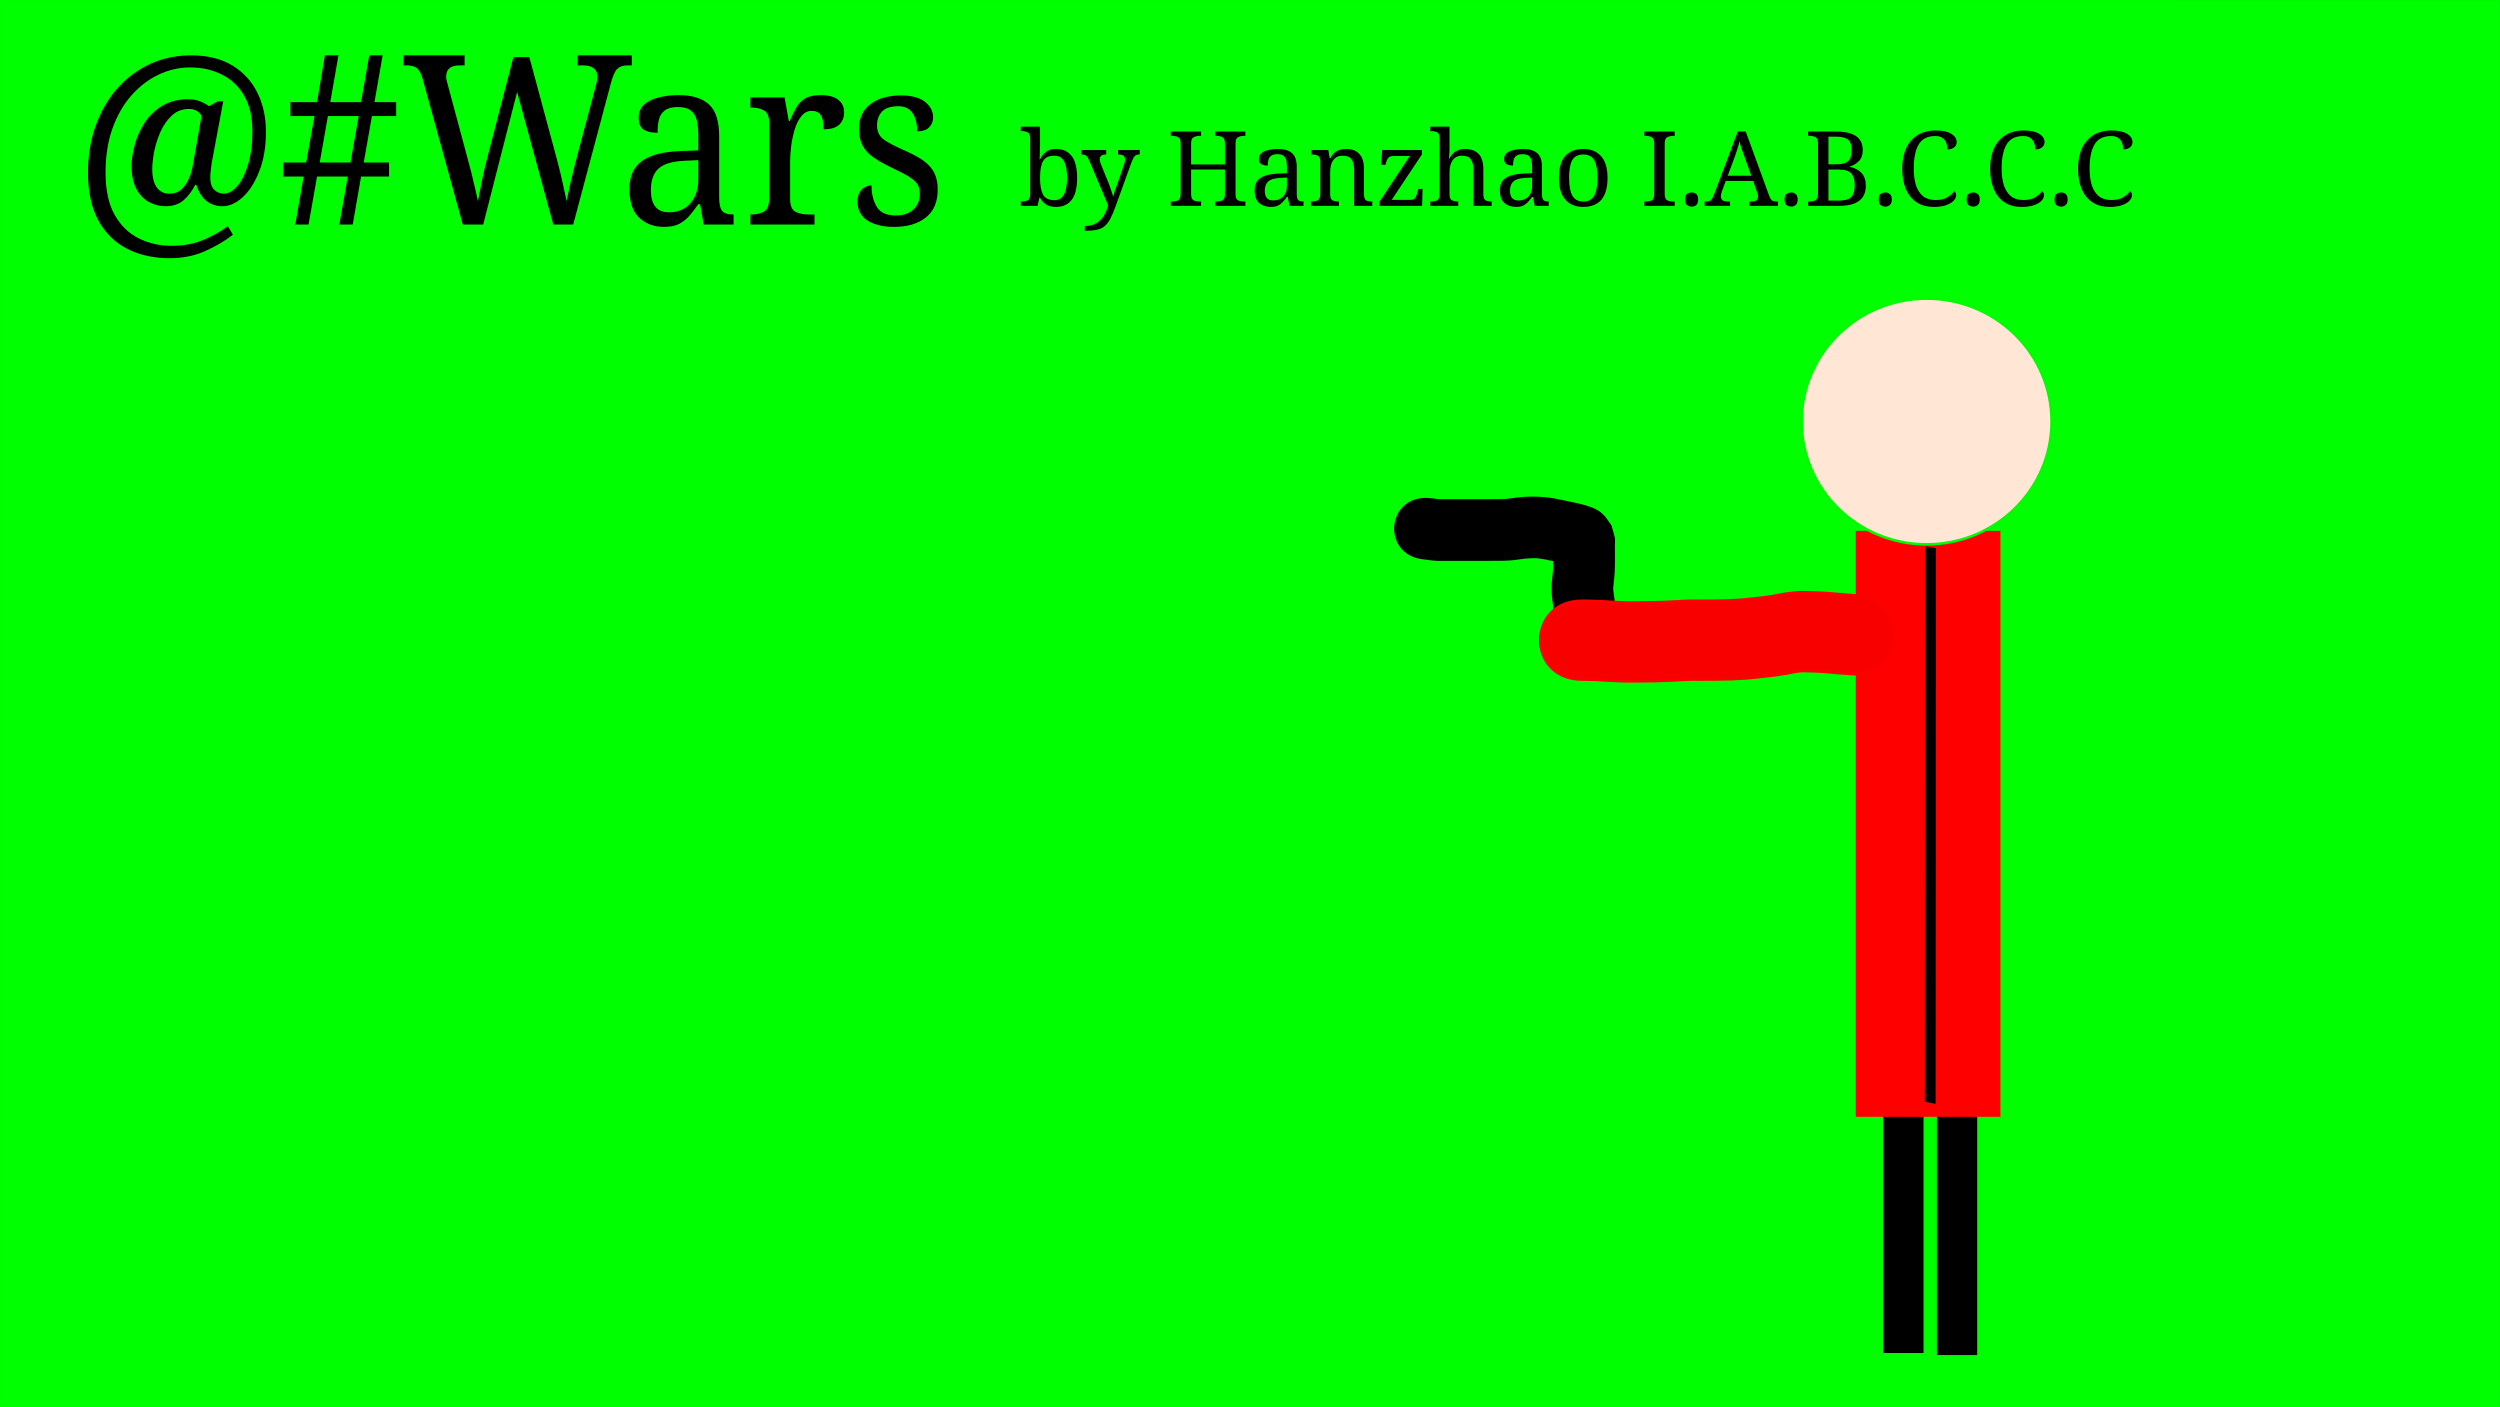
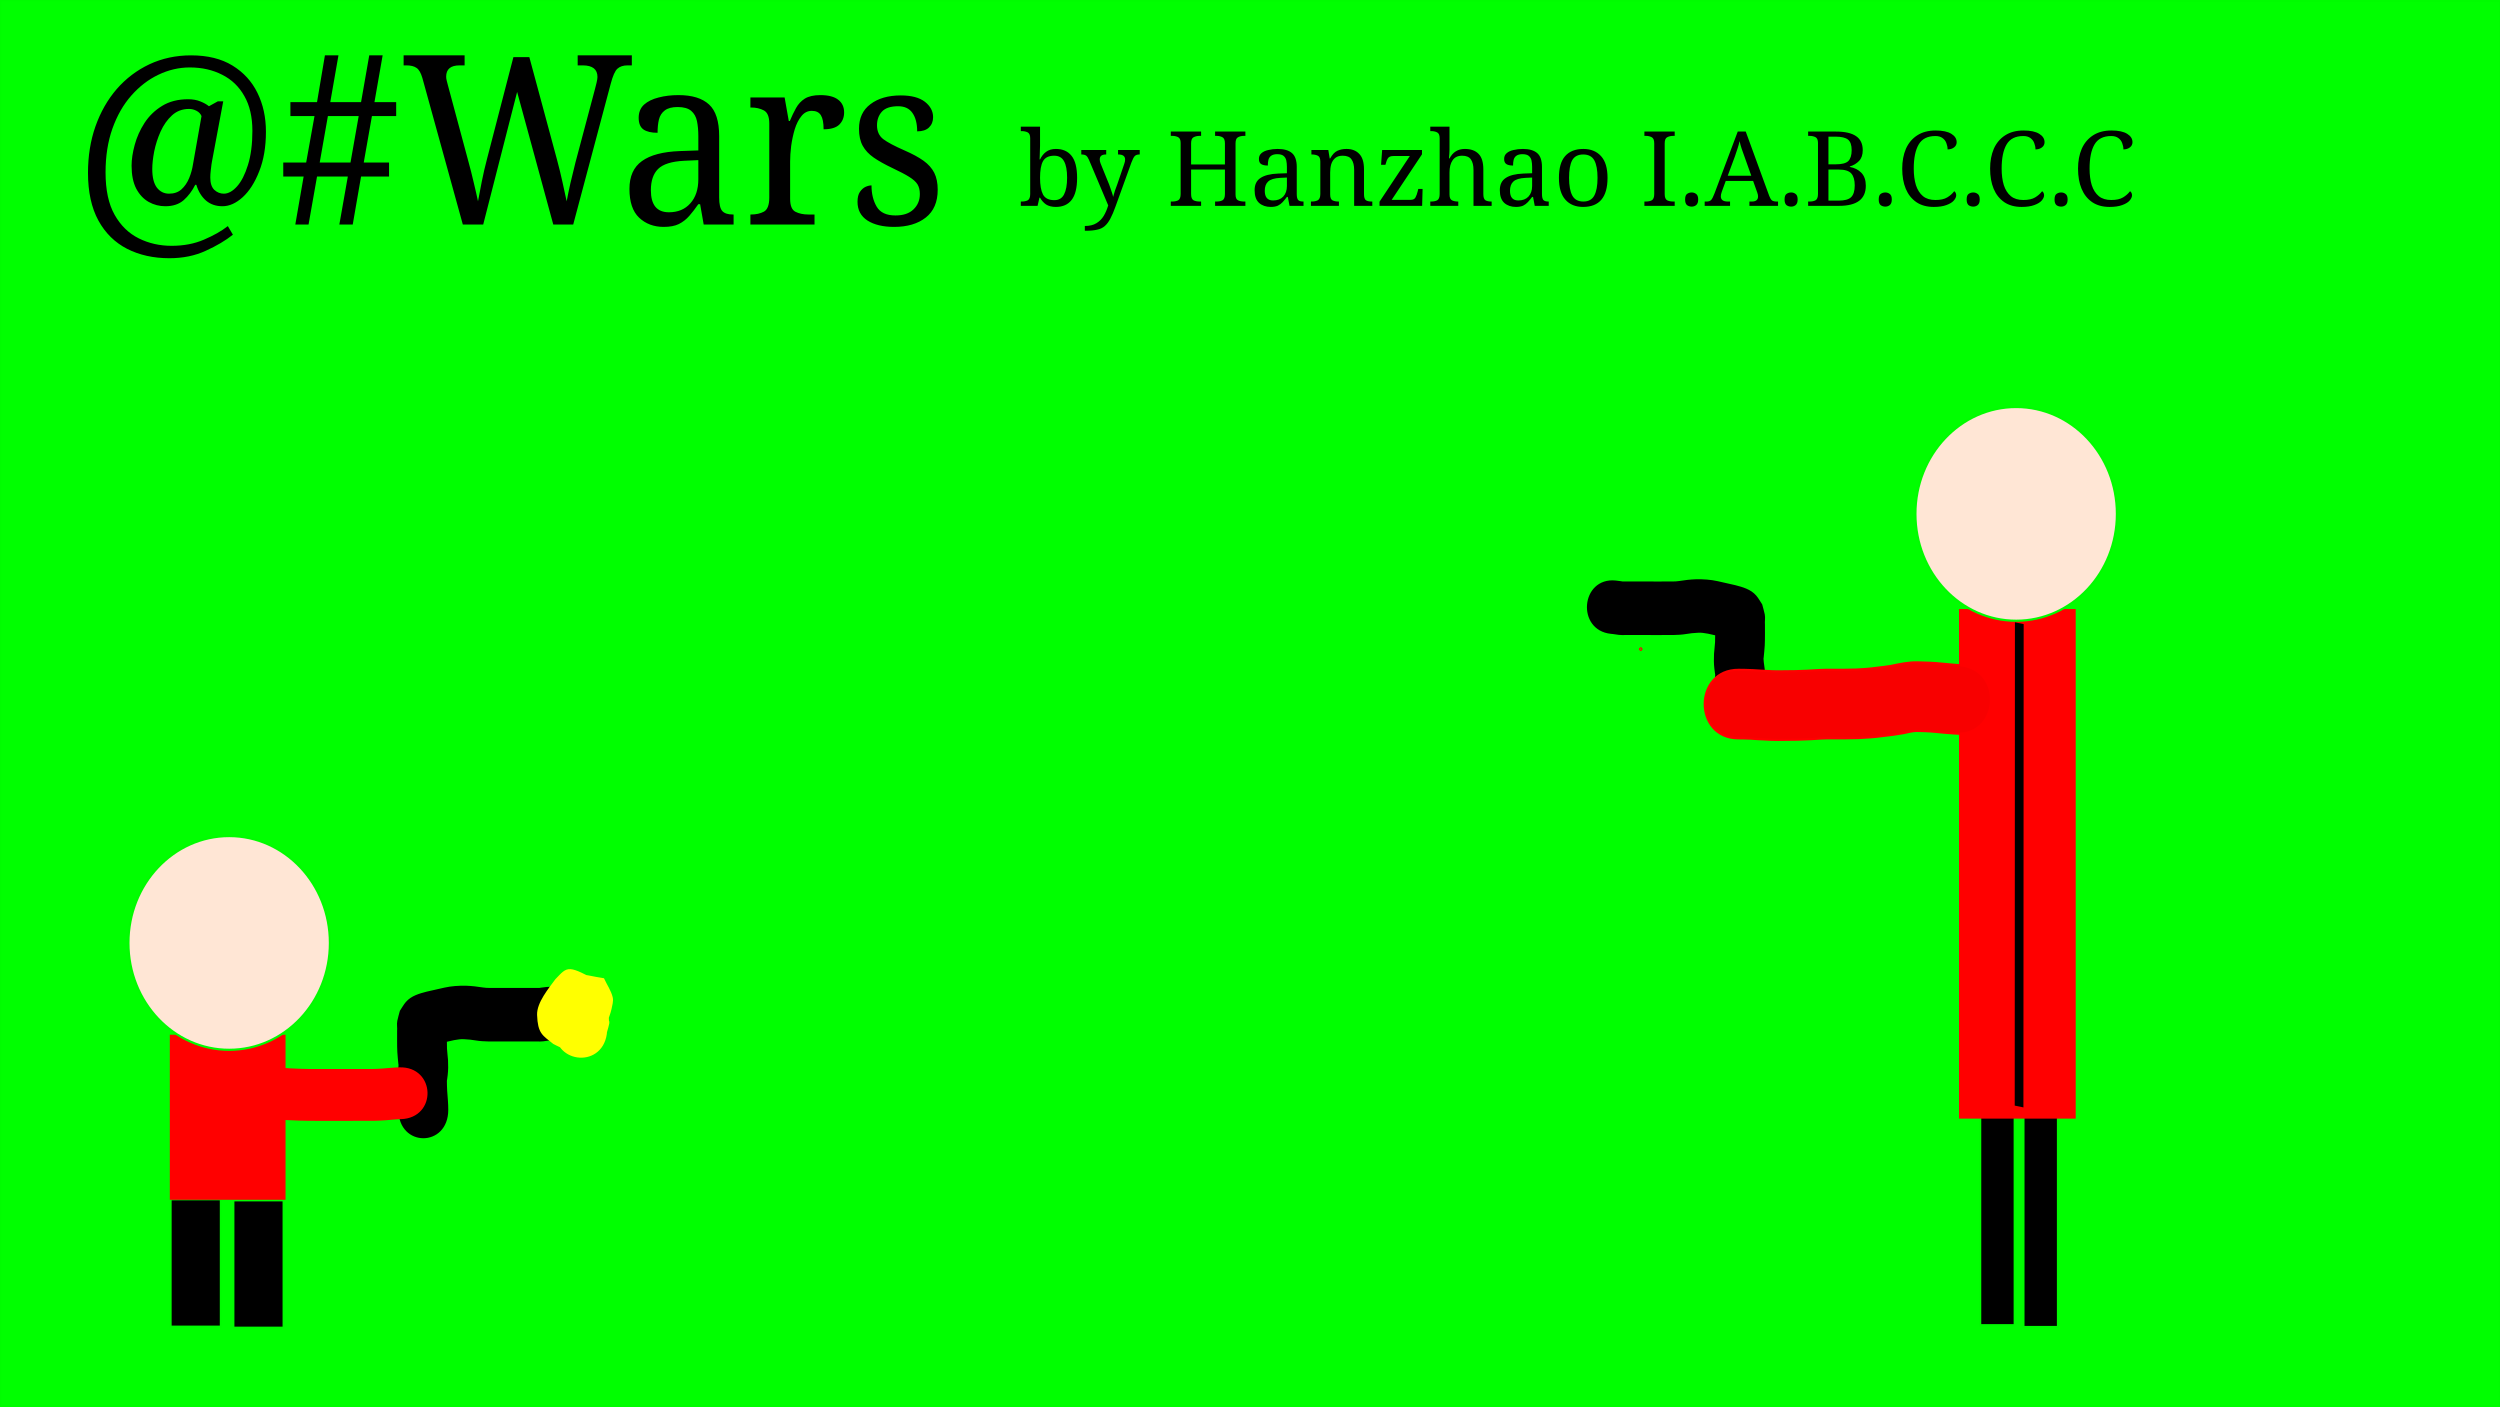
<svg xmlns="http://www.w3.org/2000/svg" width="960" height="540" viewBox="0 0 254 142.875" version="1.1" id="svg5">
  <defs id="defs2">
    </defs>
  <g id="layer1">
    <path style="fill:#00ff00;stroke:#00fc00;stroke-width:0.265px;stroke-linecap:butt;stroke-linejoin:miter;stroke-opacity:1" d="M 0.003,0.004 0.004,142.87 253.989,142.88 254.042,0.061 Z" id="path172" />
    <text xml:space="preserve" style="font-style:normal;font-variant:normal;font-weight:normal;font-stretch:normal;font-size:23.285px;line-height:1.25;font-family:Georgia;-inkscape-font-specification:Georgia;fill:#000000;fill-opacity:1;stroke:none;stroke-width:0.582" x="7.728" y="22.068" id="text5443" transform="scale(0.9673675,1.033733)">
      <tspan style="font-style:normal;font-variant:normal;font-weight:normal;font-stretch:normal;font-family:Georgia;-inkscape-font-specification:Georgia;stroke-width:0.582" x="7.728" y="22.068" id="tspan5445">@#Wars</tspan>
    </text>
    <text xml:space="preserve" style="font-style:normal;font-variant:normal;font-weight:normal;font-stretch:normal;font-size:10.583px;line-height:1.25;font-family:Georgia;-inkscape-font-specification:Georgia;fill:#000000;fill-opacity:1;stroke:none;stroke-width:0.265" x="103.528" y="20.914" id="text8415">
      <tspan id="tspan8413" style="font-style:normal;font-variant:normal;font-weight:normal;font-stretch:normal;font-family:Georgia;-inkscape-font-specification:Georgia;stroke-width:0.265" x="103.528" y="20.914">by Hanzhao I.A.B.C.C.C</tspan>
    </text>
-     <rect style="fill:#000000;stroke:#00fc00;stroke-width:0.265" id="rect20518" width="4.356" height="25.652" x="191.206" y="111.944" />
-     <rect style="fill:#000000;stroke:#00fc00;stroke-width:0.265" id="rect20518-3" width="4.356" height="25.652" x="196.658" y="112.154" />
-     <rect style="fill:#ff0000;stroke:#ff0000;stroke-width:0.265;stroke-opacity:1" id="rect20018" width="14.43" height="59.269" x="188.679" y="54.068" />
-     <ellipse style="fill:#ffe6d5;stroke:#00fc00;stroke-width:0.265" id="path19863" ry="12.484" rx="12.698" cy="42.823" cx="195.743" />
-     <path style="color:#000000;fill:#000000;stroke-width:2.051;-inkscape-stroke:none" d="m 195.587,55.486 -0.025,56.458 1.096,0.21 0.033,-56.455 z" id="path20155" />
-     <path style="fill:#000000;fill-opacity:1;stroke:#000000;stroke-width:0.265;stroke-opacity:1" id="path23353" d="m 163.766,64.967 c 0.005,-0.586 0.076,-1.171 0.119,-1.756 0.037,-0.535 0.05,-1.071 0.056,-1.607 0.033,-0.492 -0.091,-0.971 -0.146,-1.456 7.9e-4,-0.108 -0.062,-0.512 -0.011,-0.571 0.05,-0.457 0.101,-0.914 0.132,-1.372 0.024,-0.432 0.026,-0.864 0.027,-1.296 2.6e-4,-0.381 -2.7e-4,-0.763 -7.9e-4,-1.144 -0.04,-0.384 0.064,-0.796 -0.02,-1.176 -0.085,-0.386 -0.211,-0.761 -0.317,-1.142 -0.244,-0.334 -0.451,-0.698 -0.732,-1.001 -0.658,-0.708 -1.662,-0.953 -2.562,-1.171 -0.732,-0.165 -1.467,-0.316 -2.204,-0.463 -0.888,-0.186 -1.795,-0.235 -2.7,-0.223 -0.722,0.02 -1.436,0.101 -2.15,0.205 -0.27,0.043 -0.543,0.047 -0.816,0.052 -0.54,0.006 -1.08,0.004 -1.62,0.004 -0.525,-7.94e-4 -1.05,-7.94e-4 -1.575,-0.001 -0.513,-1.01e-4 -1.026,-1.3e-4 -1.539,-1.33e-4 -0.422,0 -0.844,6e-6 -1.266,8e-6 -0.166,0 -0.218,0 -0.378,0 -0.051,0 -0.205,-0.002 -0.154,0 0.481,0.021 0.035,-0.028 -0.03,-0.039 -0.413,-0.056 -0.2,-0.031 -0.64,-0.074 -4.225,-0.392 -4.779,5.583 -0.554,5.974 v 0 c 0.152,0.011 0.08,0.005 0.218,0.02 0.509,0.084 1.021,0.141 1.538,0.119 0.422,-2e-6 0.844,-8e-6 1.266,-8e-6 0.512,3e-6 1.025,3.2e-5 1.537,1.33e-4 0.524,1.24e-4 1.048,2.64e-4 1.571,0.001 0.584,5.29e-4 1.167,0.003 1.751,-0.005 0.523,-0.011 1.047,-0.034 1.565,-0.115 0.48,-0.071 0.959,-0.132 1.446,-0.144 0.45,-0.041 0.912,0.037 1.355,0.109 0.657,0.131 1.312,0.264 1.966,0.411 0.096,0.023 0.191,0.046 0.287,0.069 0.025,0.004 0.051,0.007 0.076,0.012 0.03,0.007 0.113,0.041 0.088,0.024 -0.106,-0.071 -0.229,-0.113 -0.332,-0.188 -0.501,-0.361 -0.477,-0.483 -0.875,-1.094 -0.372,-1.626 -0.145,-0.845 -0.201,-0.16 2.7e-4,0.375 0.001,0.75 8e-4,1.125 -8e-4,0.309 -0.001,0.618 -0.015,0.927 -0.024,0.448 -0.098,0.893 -0.13,1.341 -0.028,0.577 -0.032,1.153 0.043,1.727 0.033,0.252 0.027,0.228 0.066,0.469 0.008,0.05 0.016,0.101 0.025,0.151 0.002,0.011 0.008,0.043 0.009,0.032 0.004,-0.057 -0.05,-0.197 0.002,-0.171 0.051,0.026 -5.3e-4,0.114 -0.001,0.172 -0.004,0.41 -0.013,0.819 -0.04,1.228 -0.054,0.731 -0.14,1.462 -0.136,2.197 0,4.243 6,4.243 6,0 z" />
-     <path style="fill:#f80000;stroke:#ff0000;stroke-width:0.265;stroke-opacity:1;fill-opacity:1" id="path22373" d="m 188.74,60.51 c -0.765,-0.069 -1.53,-0.102 -2.294,-0.183 -1.046,-0.109 -2.098,-0.136 -3.148,-0.156 -1.125,-0.021 -2.229,0.198 -3.326,0.415 -0.597,0.08 -1.193,0.167 -1.794,0.219 -0.861,0.112 -1.725,0.173 -2.592,0.207 -0.981,0.029 -1.962,0.029 -2.943,0.03 -1.104,-0.027 -2.206,0.051 -3.308,0.11 -0.924,0.049 -1.85,0.056 -2.776,0.061 -0.959,0.027 -1.914,-0.005 -2.87,-0.067 -0.733,-0.055 -1.467,-0.082 -2.202,-0.098 -0.244,-0.005 -0.488,-0.006 -0.732,-0.007 -5.657,-0.03 -5.7,7.97 -0.043,8 v 0 c 0.202,0.001 0.404,0.002 0.605,0.006 0.619,0.013 1.239,0.035 1.856,0.083 1.144,0.074 2.289,0.111 3.436,0.084 1.052,-0.007 2.103,-0.016 3.154,-0.073 0.963,-0.052 1.924,-0.127 2.889,-0.099 1.085,-0.001 2.171,-0.003 3.256,-0.037 0.999,-0.041 1.996,-0.104 2.988,-0.233 0.879,-0.081 1.754,-0.197 2.625,-0.338 0.539,-0.106 1.078,-0.241 1.628,-0.264 0.816,0.015 1.633,0.032 2.445,0.112 0.777,0.083 1.556,0.13 2.336,0.188 5.628,0.572 6.437,-7.387 0.809,-7.959 z" />
+     <rect style="fill:#000000;stroke:#00fc00;stroke-width:0.222" id="rect20518" width="3.511" height="22.312" x="201.185" y="112.33" />
+     <rect style="fill:#000000;stroke:#00fc00;stroke-width:0.222" id="rect20518-3" width="3.511" height="22.312" x="205.58" y="112.512" />
+     <rect style="fill:#000000;stroke:#00fc00;stroke-width:0.203" id="rect20518-5" width="5.095" height="12.928" x="17.338" y="121.854" />
+     <rect style="fill:#000000;stroke:#00fc00;stroke-width:0.203" id="rect20518-3-6" width="5.095" height="12.928" x="23.715" y="121.96" />
+     <rect style="fill:#ff0000;stroke:#ff0000;stroke-width:0.222;stroke-opacity:1" id="rect20018" width="11.632" height="51.551" x="199.148" y="61.99" />
+     <ellipse style="fill:#ffe6d5;stroke:#00fc00;stroke-width:0.222" id="path19863" ry="10.858" rx="10.236" cy="52.21" cx="204.842" />
+     <path style="color:#000000;fill:#000000;stroke-width:1.717;-inkscape-stroke:none" d="m 204.716,63.224 -0.02,49.106 0.883,0.182 0.026,-49.103 z" id="path20155" />
+     <rect style="fill:#ff0000;stroke:#ff0000;stroke-width:0.126;stroke-opacity:1" id="rect20018-6" width="11.632" height="16.641" x="17.316" y="105.191" />
+     <ellipse style="fill:#ffe6d5;stroke:#00fc00;stroke-width:0.222" id="path19863-3" ry="10.858" rx="10.236" cy="95.802" cx="23.283" />
+     <path style="fill:#000000;fill-opacity:1;stroke:#000000;stroke-width:0.222;stroke-opacity:1" id="path23353" d="m 179.066,71.47 c 0.004,-0.51 0.061,-1.019 0.096,-1.527 0.03,-0.465 0.041,-0.931 0.045,-1.398 0.027,-0.428 -0.074,-0.845 -0.118,-1.266 6.4e-4,-0.094 -0.05,-0.445 -0.009,-0.496 0.04,-0.397 0.081,-0.795 0.106,-1.194 0.019,-0.375 0.021,-0.751 0.022,-1.127 2.1e-4,-0.332 -2.2e-4,-0.664 -6.3e-4,-0.995 -0.033,-0.334 0.051,-0.693 -0.016,-1.023 -0.069,-0.336 -0.17,-0.662 -0.255,-0.993 -0.197,-0.29 -0.363,-0.607 -0.59,-0.871 -0.53,-0.615 -1.34,-0.829 -2.065,-1.018 -0.59,-0.144 -1.183,-0.275 -1.776,-0.403 -0.716,-0.162 -1.447,-0.205 -2.176,-0.194 -0.582,0.018 -1.158,0.087 -1.733,0.179 -0.218,0.038 -0.438,0.041 -0.658,0.045 -0.435,0.005 -0.871,0.004 -1.306,0.003 -0.423,-6.91e-4 -0.846,-6.91e-4 -1.27,-9.57e-4 -0.413,-8.8e-5 -0.827,-1.13e-4 -1.24,-1.16e-4 -0.34,0 -0.68,5e-6 -1.021,7e-6 -0.134,0 -0.176,0 -0.305,0 -0.041,0 -0.166,-0.002 -0.124,0 0.388,0.019 0.028,-0.024 -0.024,-0.034 -0.333,-0.049 -0.161,-0.027 -0.516,-0.065 -3.405,-0.341 -3.852,4.856 -0.447,5.196 v 0 c 0.123,0.01 0.064,0.004 0.175,0.017 0.41,0.073 0.823,0.122 1.24,0.103 0.34,-10e-7 0.68,-7e-6 1.021,-7e-6 0.413,3e-6 0.826,2.8e-5 1.239,1.16e-4 0.422,1.08e-4 0.844,2.3e-4 1.267,9.57e-4 0.471,4.6e-4 0.941,0.002 1.412,-0.004 0.422,-0.01 0.844,-0.03 1.262,-0.1 0.387,-0.062 0.773,-0.115 1.166,-0.125 0.362,-0.036 0.735,0.032 1.092,0.095 0.529,0.114 1.058,0.23 1.585,0.357 0.077,0.02 0.154,0.04 0.232,0.06 0.02,0.004 0.041,0.006 0.061,0.011 0.024,0.006 0.091,0.036 0.071,0.021 -0.085,-0.061 -0.184,-0.099 -0.268,-0.163 -0.403,-0.314 -0.385,-0.42 -0.706,-0.952 -0.3,-1.415 -0.117,-0.735 -0.162,-0.139 2.2e-4,0.326 8.1e-4,0.652 6.5e-4,0.978 -6.5e-4,0.269 -8.1e-4,0.538 -0.012,0.807 -0.02,0.39 -0.079,0.777 -0.105,1.166 -0.023,0.502 -0.026,1.003 0.035,1.503 0.026,0.219 0.022,0.199 0.053,0.408 0.006,0.044 0.013,0.088 0.021,0.132 0.002,0.009 0.006,0.037 0.007,0.028 0.003,-0.05 -0.04,-0.171 0.002,-0.149 0.041,0.022 -4.2e-4,0.1 -8e-4,0.149 -0.003,0.356 -0.01,0.713 -0.032,1.068 -0.043,0.636 -0.113,1.272 -0.109,1.911 0,3.69 4.837,3.69 4.837,0 z" />
+     <path style="fill:#000000;fill-opacity:1;stroke:#000000;stroke-width:0.222;stroke-opacity:1" id="path23353-2" d="m 40.599,112.766 c -0.004,-0.51 -0.061,-1.019 -0.096,-1.527 -0.03,-0.465 -0.041,-0.931 -0.045,-1.398 -0.027,-0.428 0.074,-0.845 0.118,-1.266 -6.4e-4,-0.094 0.05,-0.445 0.009,-0.496 -0.04,-0.397 -0.081,-0.795 -0.106,-1.194 -0.019,-0.375 -0.021,-0.751 -0.022,-1.127 -2.1e-4,-0.332 2.2e-4,-0.664 6.3e-4,-0.995 0.033,-0.334 -0.051,-0.693 0.016,-1.023 0.069,-0.336 0.17,-0.662 0.255,-0.993 0.197,-0.29 0.363,-0.607 0.59,-0.871 0.53,-0.615 1.34,-0.829 2.065,-1.018 0.59,-0.144 1.183,-0.275 1.776,-0.403 0.716,-0.162 1.447,-0.205 2.176,-0.194 0.582,0.018 1.158,0.087 1.733,0.179 0.218,0.037 0.438,0.041 0.658,0.045 0.435,0.005 0.871,0.004 1.306,0.003 0.423,-6.9e-4 0.846,-6.9e-4 1.27,-9.6e-4 0.413,-8e-5 0.827,-1.1e-4 1.24,-1.1e-4 0.34,0 0.68,0 1.021,1e-5 0.134,0 0.176,0 0.305,0 0.041,0 0.166,-0.002 0.124,0 -0.388,0.019 -0.028,-0.024 0.024,-0.034 0.333,-0.049 0.161,-0.027 0.516,-0.065 3.405,-0.341 3.852,4.856 0.447,5.196 v 0 c -0.123,0.01 -0.064,0.004 -0.175,0.017 -0.41,0.073 -0.823,0.122 -1.24,0.103 -0.34,0 -0.68,0 -1.021,0 -0.413,0 -0.826,2e-5 -1.239,1.1e-4 -0.422,1.1e-4 -0.844,2.3e-4 -1.267,9.6e-4 -0.471,4.6e-4 -0.941,0.002 -1.412,-0.004 -0.422,-0.01 -0.844,-0.03 -1.262,-0.1 -0.387,-0.062 -0.773,-0.115 -1.166,-0.125 -0.362,-0.036 -0.735,0.032 -1.092,0.095 -0.529,0.114 -1.058,0.23 -1.585,0.357 -0.077,0.02 -0.154,0.04 -0.232,0.06 -0.02,0.004 -0.041,0.006 -0.061,0.011 -0.024,0.006 -0.091,0.036 -0.071,0.021 0.085,-0.061 0.184,-0.099 0.268,-0.163 0.403,-0.314 0.385,-0.42 0.706,-0.952 0.3,-1.415 0.117,-0.735 0.162,-0.139 -2.2e-4,0.326 -8.1e-4,0.652 -6.5e-4,0.978 6.5e-4,0.269 8.1e-4,0.538 0.012,0.807 0.02,0.39 0.079,0.777 0.105,1.166 0.023,0.502 0.026,1.003 -0.035,1.503 -0.026,0.219 -0.022,0.199 -0.053,0.408 -0.006,0.044 -0.013,0.088 -0.021,0.132 -0.002,0.01 -0.006,0.037 -0.007,0.028 -0.003,-0.05 0.04,-0.171 -0.002,-0.149 -0.041,0.022 4.2e-4,0.1 8e-4,0.149 0.003,0.356 0.01,0.713 0.032,1.068 0.043,0.636 0.113,1.272 0.109,1.911 0,3.69 -4.837,3.69 -4.837,0 z" />
+     <path style="fill:#f80000;fill-opacity:1;stroke:#ff0000;stroke-width:0.222;stroke-opacity:1" id="path22373" d="m 199.197,67.594 c -0.616,-0.06 -1.234,-0.088 -1.849,-0.159 -0.843,-0.094 -1.691,-0.119 -2.538,-0.136 -0.907,-0.018 -1.797,0.172 -2.681,0.361 -0.481,0.07 -0.962,0.145 -1.446,0.19 -0.694,0.097 -1.391,0.15 -2.089,0.18 -0.791,0.025 -1.582,0.025 -2.372,0.026 -0.89,-0.024 -1.778,0.045 -2.666,0.096 -0.745,0.042 -1.492,0.048 -2.238,0.053 -0.773,0.024 -1.543,-0.005 -2.313,-0.058 -0.591,-0.048 -1.183,-0.071 -1.775,-0.085 -0.197,-0.004 -0.393,-0.005 -0.59,-0.006 -4.56,-0.026 -4.594,6.932 -0.035,6.958 v 0 c 0.163,9.56e-4 0.325,0.002 0.488,0.005 0.499,0.011 0.998,0.031 1.496,0.072 0.922,0.064 1.845,0.097 2.769,0.073 0.848,-0.006 1.696,-0.014 2.542,-0.063 0.776,-0.045 1.551,-0.11 2.329,-0.086 0.875,-0.001 1.75,-0.002 2.624,-0.032 0.805,-0.036 1.609,-0.09 2.408,-0.202 0.708,-0.071 1.414,-0.171 2.116,-0.294 0.434,-0.093 0.869,-0.209 1.312,-0.23 0.658,0.013 1.316,0.028 1.971,0.098 0.627,0.072 1.254,0.113 1.883,0.163 4.537,0.498 5.189,-6.425 0.652,-6.923 z" />
    <circle id="path23314" style="fill:#f80000;stroke:#ff0000;stroke-width:0.265" cx="166.701" cy="65.947" r="0.035" />
    <circle id="path23316" style="fill:#f80000;stroke:#ff0000;stroke-width:0.265" cx="166.701" cy="65.947" r="0.035" />
+     <path style="fill:#ff0000;stroke:#ff0000;stroke-width:0.265;stroke-opacity:1" id="path332" d="m 27.856,113.575 c 0.847,0.08 1.697,0.117 2.547,0.147 0.588,0.019 1.176,0.022 1.765,0.023 0.667,1.1e-4 1.335,-5.3e-4 2.002,-7.9e-4 0.845,-2.7e-4 1.691,-2.7e-4 2.536,-2.7e-4 0.827,0.01 1.652,0.003 2.477,-0.057 0.466,-0.035 0.931,-0.091 1.398,-0.11 0.049,-0.001 0.098,-0.003 0.147,-0.004 3.534,-0.106 3.383,-5.104 -0.15,-4.998 v 0 c -0.074,0.002 -0.149,0.005 -0.223,0.007 -0.515,0.025 -1.029,0.074 -1.543,0.119 -0.701,0.054 -1.402,0.048 -2.104,0.043 -0.846,4e-5 -1.692,9e-5 -2.538,2.7e-4 -0.664,2.6e-4 -1.327,7.9e-4 -1.991,7.9e-4 -0.533,-7.9e-4 -1.067,-0.003 -1.6,-0.02 -0.74,-0.026 -1.481,-0.057 -2.219,-0.125 -3.518,-0.354 -4.019,4.62 -0.501,4.975 z" />
+     <path style="fill:#ffff00;stroke:#ffff00;stroke-width:0.265;stroke-opacity:1" id="path1520" d="m 60.23,104.147 c 0.27,-0.29 0.52,-0.597 0.785,-0.891 0.042,-0.046 0.182,-0.169 0.133,-0.131 -0.149,0.117 -0.244,0.36 -0.433,0.367 -0.926,0.035 -1.845,-0.163 -2.768,-0.244 -1.89,-0.028 -0.498,-1.224 -0.84,-1.786 -0.038,-0.063 -0.053,0.137 -0.078,0.205 -0.102,0.285 -0.195,0.553 -0.336,0.819 0.028,-0.09 0.051,-0.194 0.134,-0.256 0.27,-0.202 0.531,-0.432 0.845,-0.556 0.257,-0.102 0.547,-0.081 0.823,-0.103 0.182,-0.014 0.278,0.082 0.128,-0.036 0.727,0.392 0.538,0.212 1.076,1.557 0.07,0.175 -0.131,0.472 0.033,0.566 0.138,0.079 0.187,-0.257 0.281,-0.386 0.18,-0.246 0.362,-0.491 0.543,-0.737 -1.044,1.233 -0.648,0.944 -4.092,-0.371 -0.288,-0.11 -0.137,-0.607 -0.266,-0.887 -0.044,-0.095 -0.005,0.21 0.001,0.315 0.044,0.683 0.052,0.606 0.19,1.265 0.095,0.427 0.297,0.815 0.448,1.221 -0.019,-0.031 -0.046,-0.068 -0.053,-0.104 -0.019,-0.096 -0.029,-0.193 -0.044,-0.289 5.3e-4,-0.069 0.044,-0.153 0.001,-0.207 -0.033,-0.043 -0.026,0.106 -0.038,0.159 -0.087,0.371 -0.052,0.216 -0.129,0.684 -0.505,3.499 4.444,4.213 4.949,0.714 v 0 c -0.042,-0.212 0.387,-1.187 0.217,-1.275 -0.013,-0.231 -0.011,-0.463 -0.038,-0.693 -0.055,-0.468 -0.235,-0.933 -0.444,-1.352 -0.24,-0.525 0.336,-1.456 -0.328,-1.802 -3.328,-1.739 -3.131,-1.656 -4.403,-0.339 -0.688,0.936 -1.869,2.353 -1.827,3.537 0.065,1.858 0.531,1.989 1.587,2.843 0.412,0.205 0.921,0.496 1.385,0.547 0.448,0.049 0.916,0.1 1.352,-0.015 1.066,-0.281 1.636,-0.928 2.159,-1.798 0.237,-0.497 0.449,-0.992 0.616,-1.518 0.072,-0.227 0.162,-0.449 0.203,-0.683 0.066,-0.376 0.21,-0.769 0.119,-1.14 -0.16,-0.655 -0.565,-1.224 -0.847,-1.837 -0.985,-0.136 -1.96,-0.447 -2.954,-0.409 -0.315,0.012 -0.525,0.351 -0.769,0.551 -0.414,0.339 -0.688,0.838 -1.081,1.2 -2.329,2.66 1.434,5.954 3.762,3.293 z" />
  </g>
</svg>
